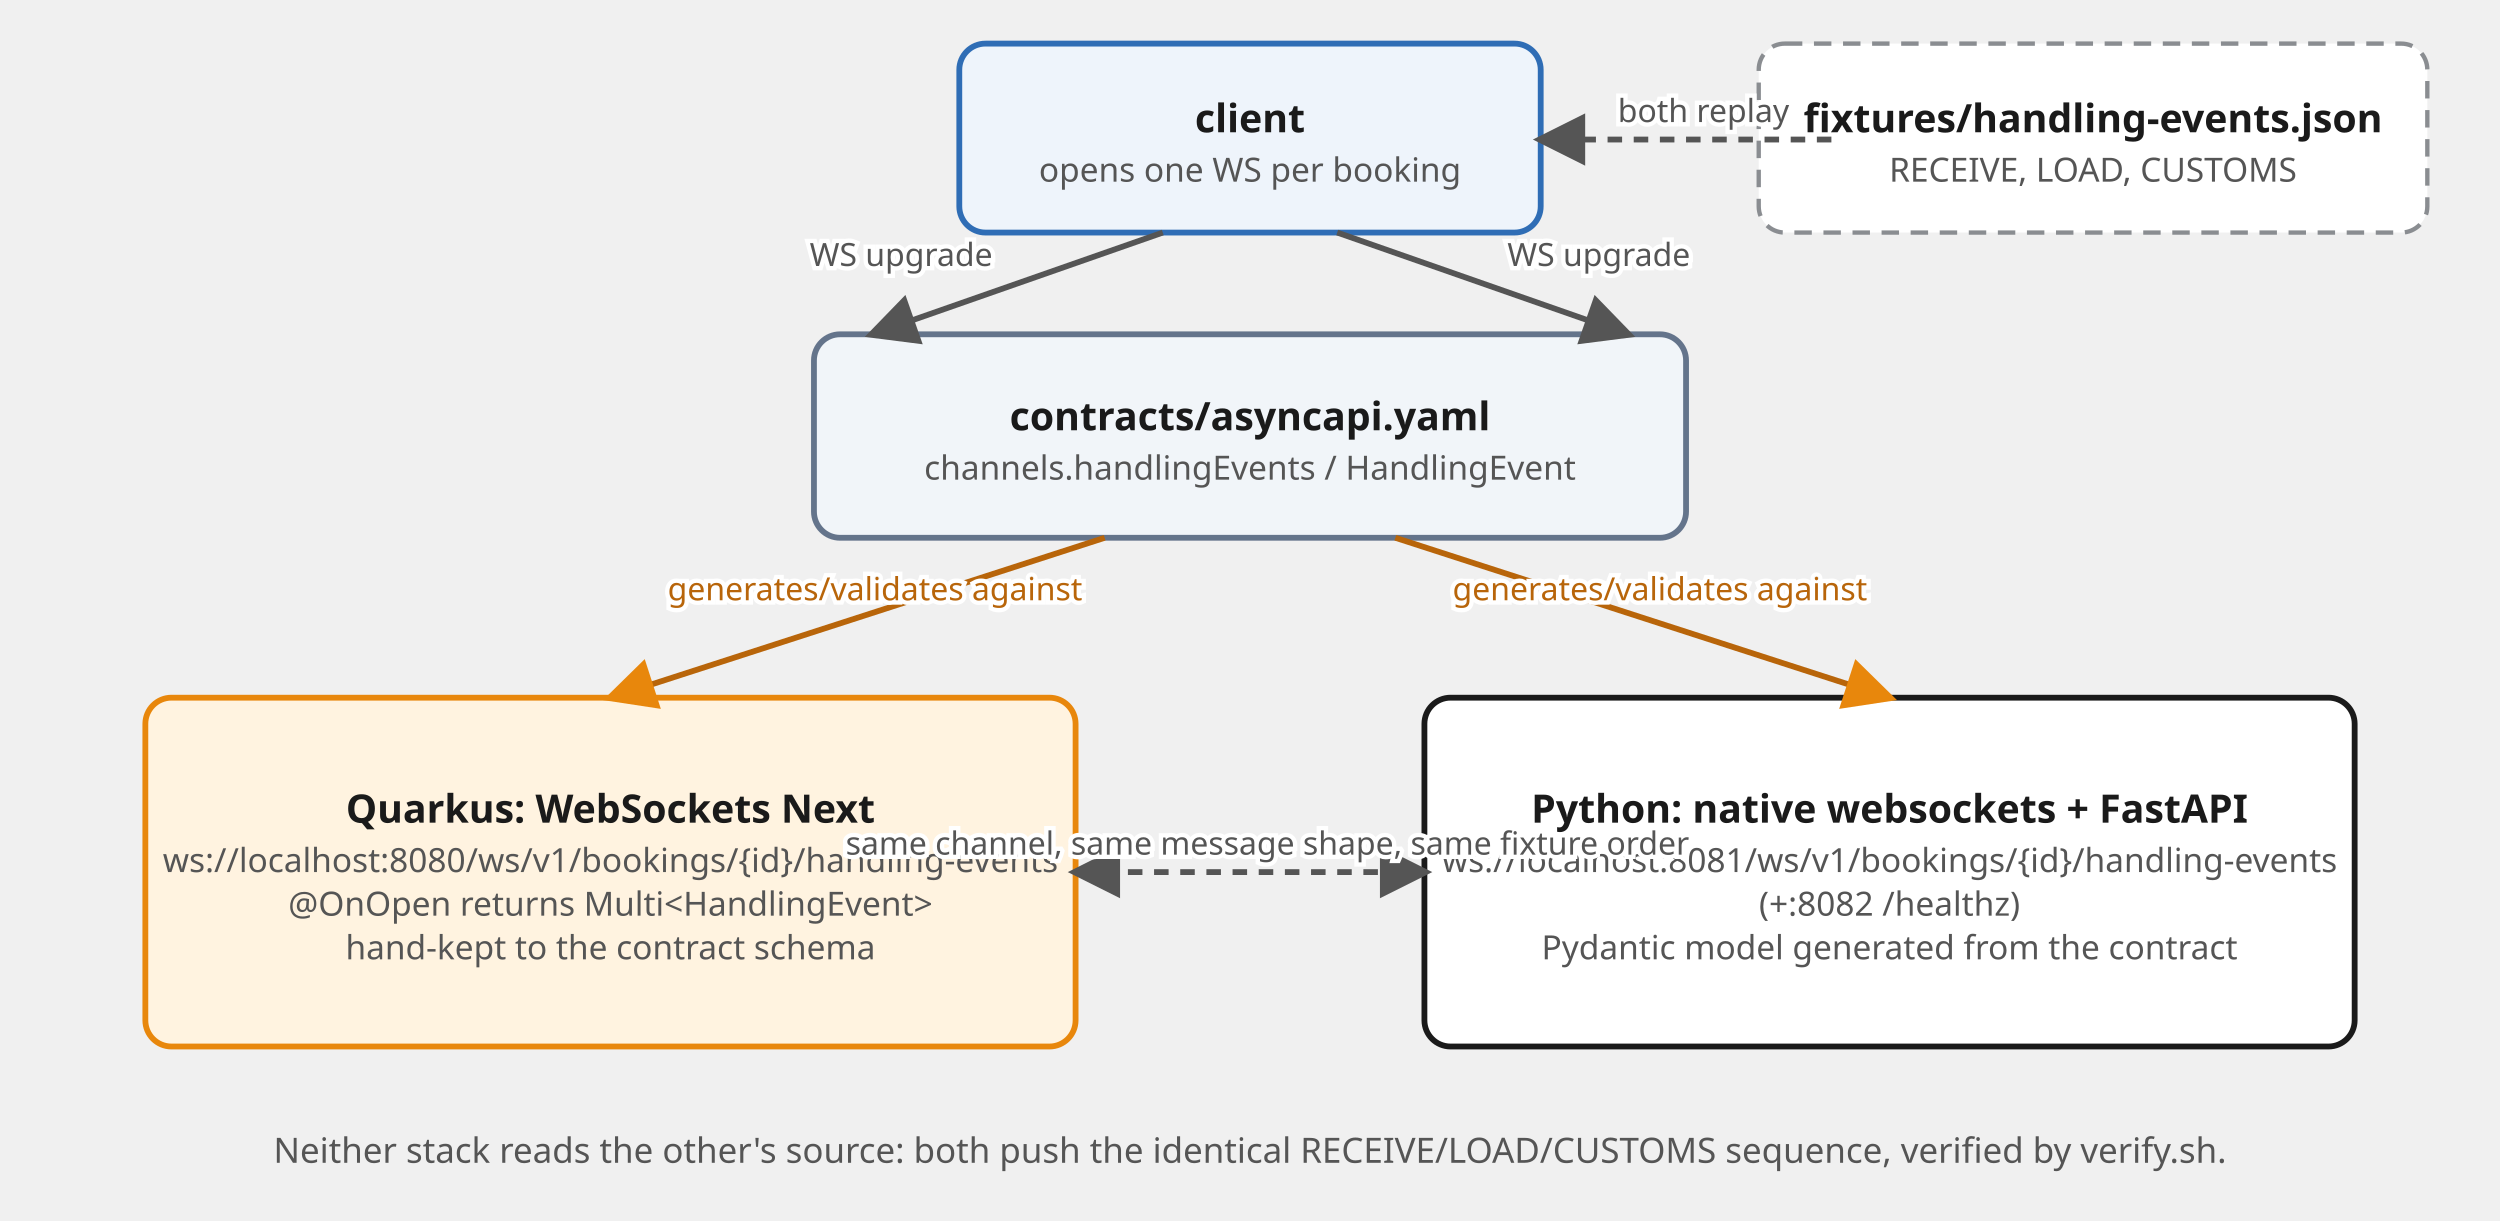
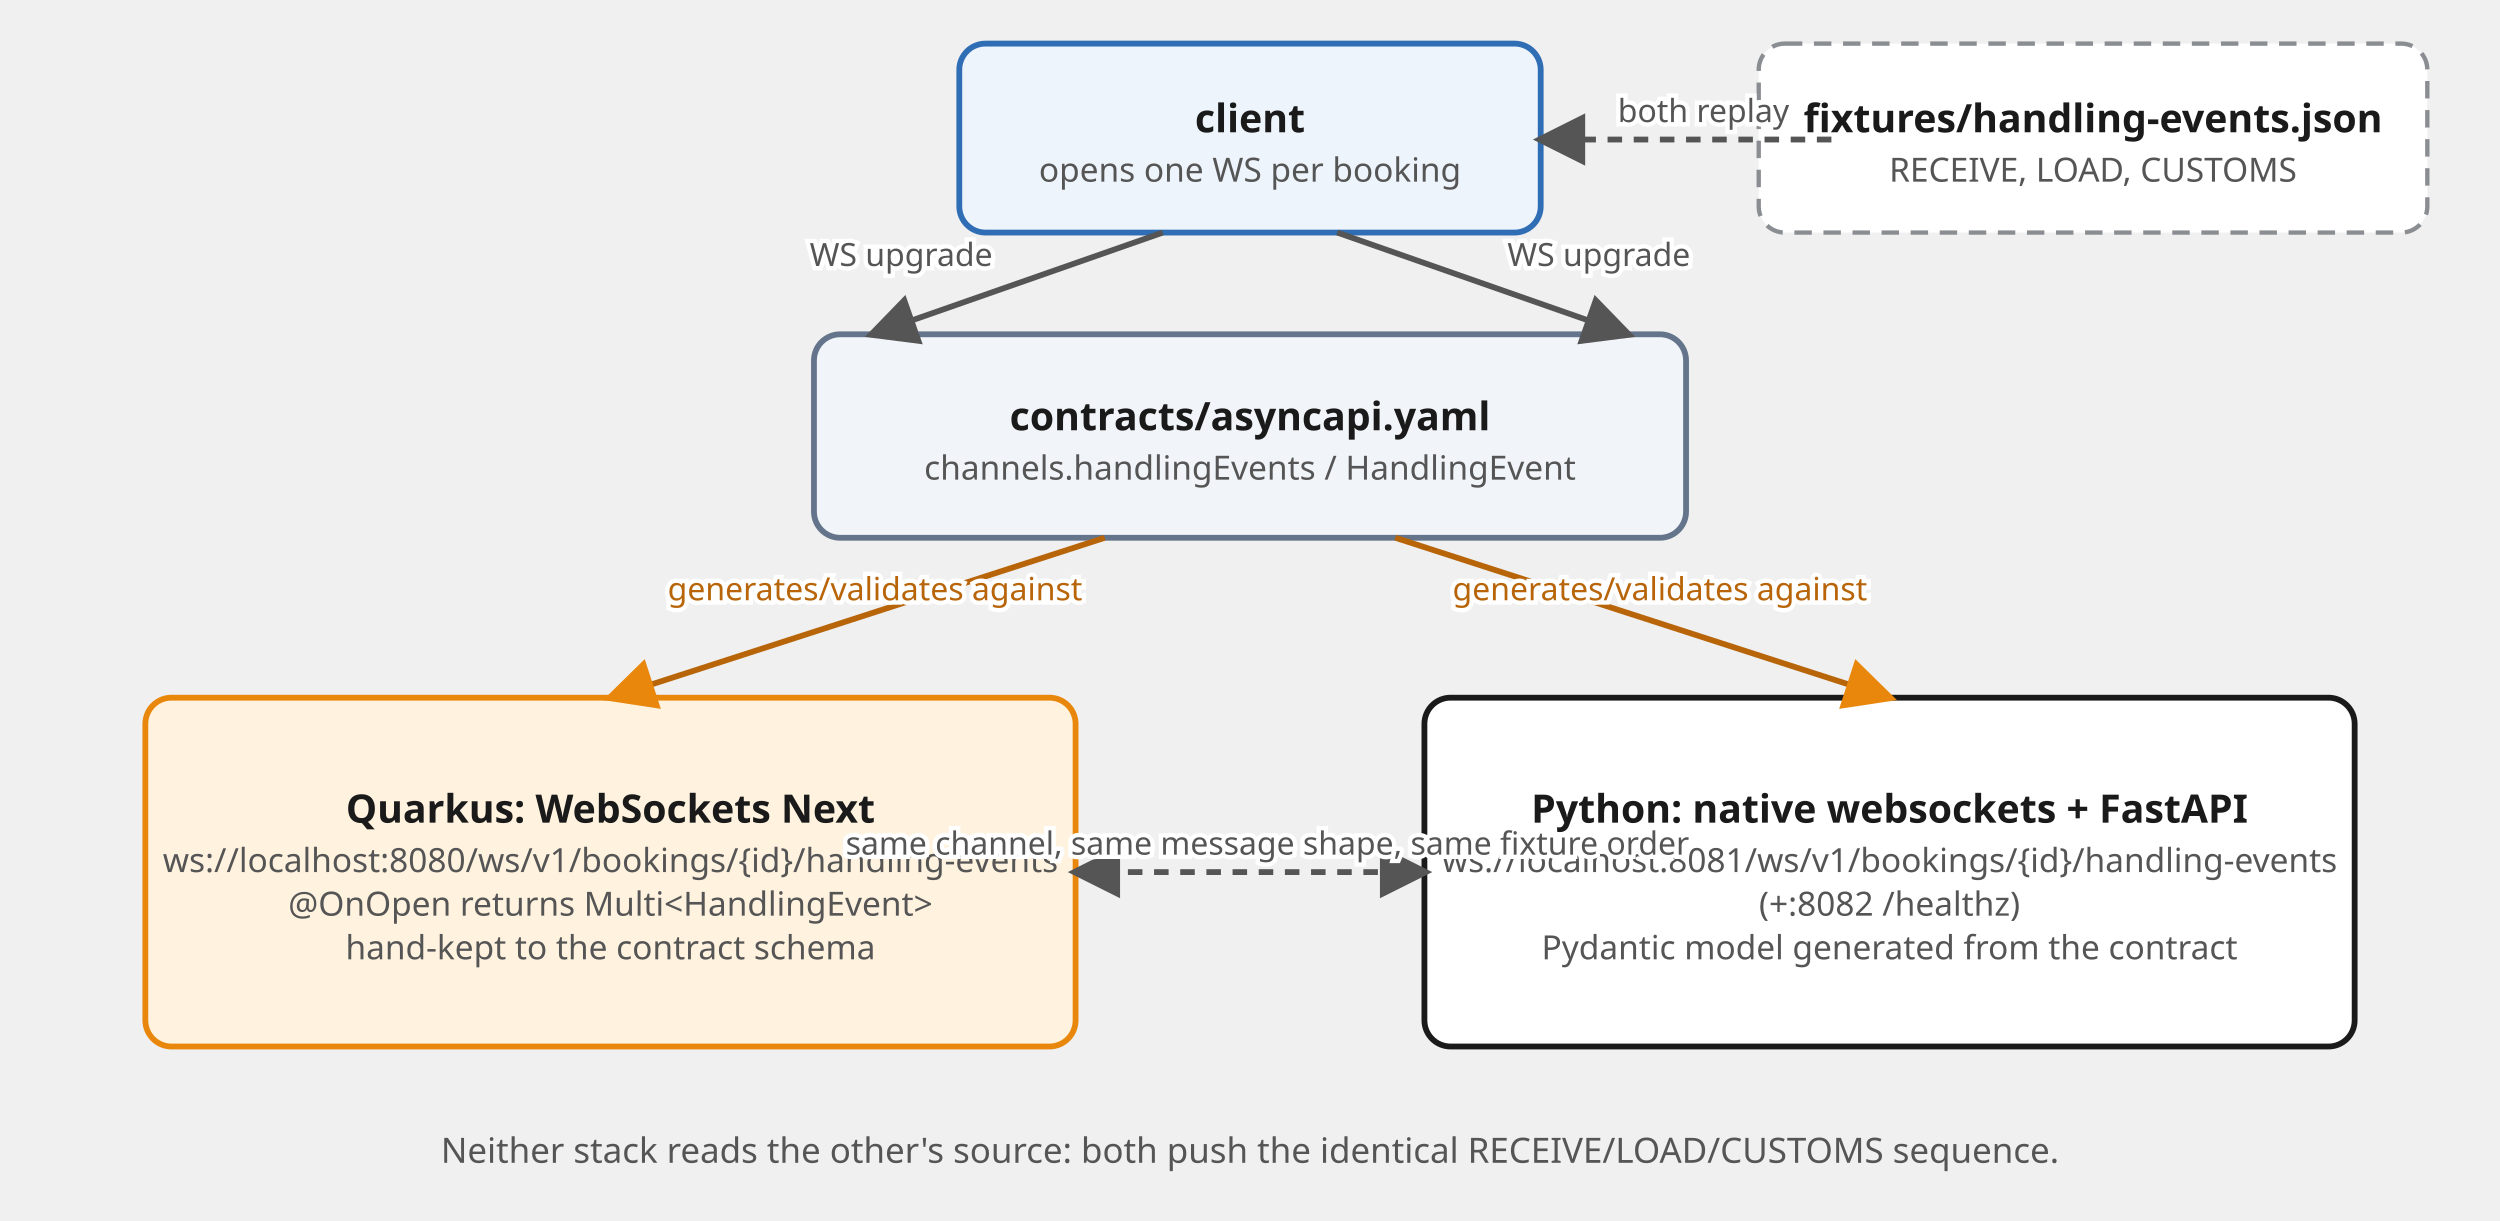
<svg xmlns="http://www.w3.org/2000/svg" viewBox="0 0 860 420" font-family="'Red Hat Text', system-ui, sans-serif" role="img">
  <defs>
    <marker id="a" viewBox="0 0 10 10" refX="8.5" refY="5" markerWidth="9" markerHeight="9" orient="auto-start-reverse">
      <path d="M0,0 L10,5 L0,10 z" fill="#555" />
    </marker>
    <marker id="am" viewBox="0 0 10 10" refX="8.5" refY="5" markerWidth="9" markerHeight="9" orient="auto-start-reverse">
      <path d="M0,0 L10,5 L0,10 z" fill="#e8870c" />
    </marker>
  </defs>
  <rect x="330" y="15" width="200" height="65" rx="9" fill="#eef4fb" stroke="#2f6db5" stroke-width="2" />
  <text x="430.0" y="45.5" font-size="13.5" font-weight="700" fill="#1a1a1a" text-anchor="middle">client</text>
  <text x="430.0" y="62.5" font-size="11.5" fill="#555555" text-anchor="middle">opens one WS per booking</text>
  <rect x="280" y="115" width="300" height="70" rx="9" fill="#f1f5f9" stroke="#64748b" stroke-width="2" />
  <text x="430.0" y="148.0" font-size="13.5" font-weight="700" fill="#1a1a1a" text-anchor="middle">contracts/asyncapi.yaml</text>
  <text x="430.0" y="165.0" font-size="11.5" fill="#555555" text-anchor="middle">channels.handlingEvents / HandlingEvent</text>
  <rect x="50" y="240" width="320" height="120" rx="9" fill="#fff3e0" stroke="#e8870c" stroke-width="2" />
  <text x="210.0" y="283.0" font-size="13.5" font-weight="700" fill="#1a1a1a" text-anchor="middle">Quarkus: WebSockets Next</text>
  <text x="210.0" y="300.0" font-size="11.5" fill="#555555" text-anchor="middle">ws://localhost:8080/ws/v1/bookings/{id}/handling-events</text>
  <text x="210.0" y="315.0" font-size="11.5" fill="#555555" text-anchor="middle">@OnOpen returns Multi&lt;HandlingEvent&gt;</text>
  <text x="210.0" y="330.0" font-size="11.5" fill="#555555" text-anchor="middle">hand-kept to the contract schema</text>
  <rect x="490" y="240" width="320" height="120" rx="9" fill="#ffffff" stroke="#1a1a1a" stroke-width="2" />
  <text x="650.0" y="283.0" font-size="13.5" font-weight="700" fill="#1a1a1a" text-anchor="middle">Python: native websockets + FastAPI</text>
  <text x="650.0" y="300.0" font-size="11.5" fill="#555555" text-anchor="middle">ws://localhost:8081/ws/v1/bookings/{id}/handling-events</text>
  <text x="650.0" y="315.0" font-size="11.5" fill="#555555" text-anchor="middle">(+:8082 /healthz)</text>
  <text x="650.0" y="330.0" font-size="11.5" fill="#555555" text-anchor="middle">Pydantic model generated from the contract</text>
  <rect x="605" y="15" width="230" height="65" rx="9" fill="#ffffff" stroke="#8a8d91" stroke-width="1.5" stroke-dasharray="6 4" />
  <text x="720.0" y="45.5" font-size="13.5" font-weight="700" fill="#1a1a1a" text-anchor="middle">fixtures/handling-events.json</text>
  <text x="720.0" y="62.5" font-size="11.5" fill="#555555" text-anchor="middle">RECEIVE, LOAD, CUSTOMS</text>
  <path d="M400,80 L300,115" fill="none" stroke="#555" stroke-width="2" marker-end="url(#a)" />
  <text x="310.0" y="91.5" font-size="11" fill="#ffffff" stroke="#ffffff" stroke-width="3" paint-order="stroke" text-anchor="middle">WS upgrade</text>
  <text x="310.0" y="91.5" font-size="11" fill="#555" text-anchor="middle">WS upgrade</text>
  <path d="M460,80 L560,115" fill="none" stroke="#555" stroke-width="2" marker-end="url(#a)" />
  <text x="550.0" y="91.5" font-size="11" fill="#ffffff" stroke="#ffffff" stroke-width="3" paint-order="stroke" text-anchor="middle">WS upgrade</text>
  <text x="550.0" y="91.5" font-size="11" fill="#555" text-anchor="middle">WS upgrade</text>
  <path d="M630,48 L530,48" fill="none" stroke="#555" stroke-width="2" stroke-dasharray="5 4" marker-end="url(#a)" />
  <text x="586.0" y="42.0" font-size="11" fill="#ffffff" stroke="#ffffff" stroke-width="3" paint-order="stroke" text-anchor="middle">both replay</text>
  <text x="586.0" y="42.0" font-size="11" fill="#555" text-anchor="middle">both replay</text>
  <path d="M380,185 L210,240" fill="none" stroke="#b8650a" stroke-width="2" marker-end="url(#am)" />
  <text x="301.0" y="206.5" font-size="11" fill="#ffffff" stroke="#ffffff" stroke-width="3" paint-order="stroke" text-anchor="middle">generates/validates against</text>
  <text x="301.0" y="206.5" font-size="11" fill="#b8650a" text-anchor="middle">generates/validates against</text>
  <path d="M480,185 L650,240" fill="none" stroke="#b8650a" stroke-width="2" marker-end="url(#am)" />
  <text x="571.0" y="206.5" font-size="11" fill="#ffffff" stroke="#ffffff" stroke-width="3" paint-order="stroke" text-anchor="middle">generates/validates against</text>
  <text x="571.0" y="206.5" font-size="11" fill="#b8650a" text-anchor="middle">generates/validates against</text>
  <path d="M370,300 L490,300" fill="none" stroke="#555" stroke-width="2" stroke-dasharray="5 4" marker-start="url(#a)" marker-end="url(#a)" />
  <text x="436.0" y="294.0" font-size="11" fill="#ffffff" stroke="#ffffff" stroke-width="3" paint-order="stroke" text-anchor="middle">same channel, same message shape, same fixture order</text>
  <text x="436.0" y="294.0" font-size="11" fill="#555" text-anchor="middle">same channel, same message shape, same fixture order</text>
-   <text x="430" y="400" font-size="12" fill="#555555" text-anchor="middle">Neither stack reads the other's source: both push the identical RECEIVE/LOAD/CUSTOMS sequence, verified by verify.sh.</text>
+   <text x="430" y="400" font-size="12" fill="#555555" text-anchor="middle">Neither stack reads the other's source: both push the identical RECEIVE/LOAD/CUSTOMS sequence.</text>
</svg>
